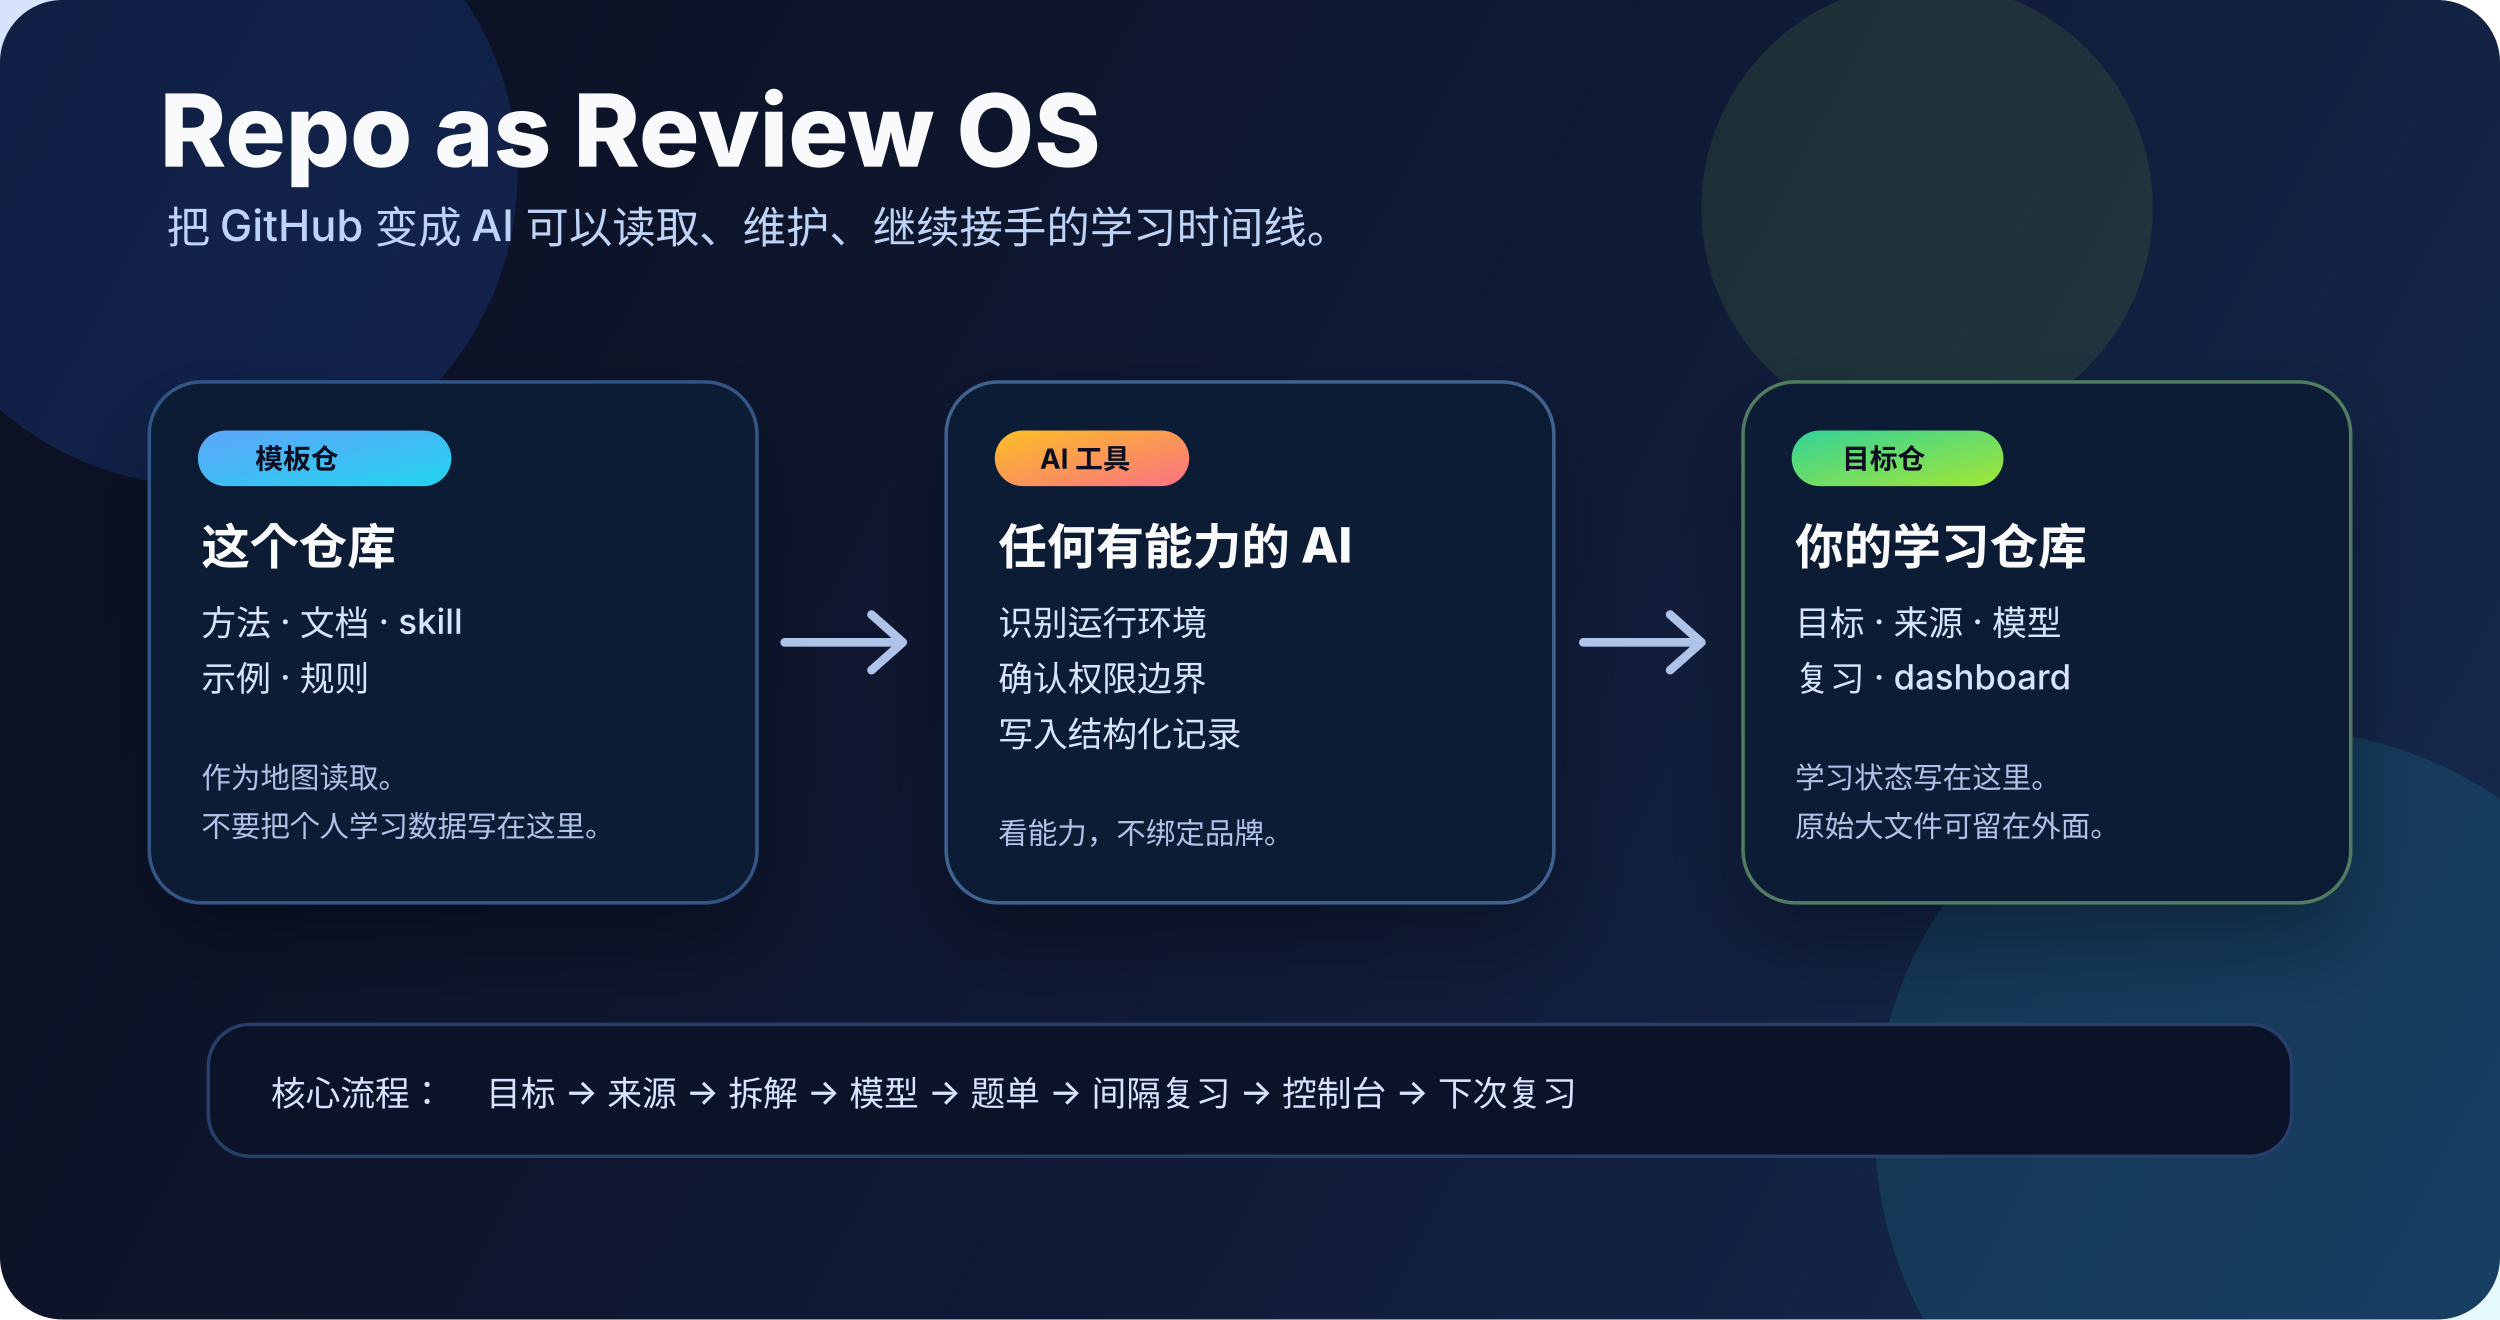
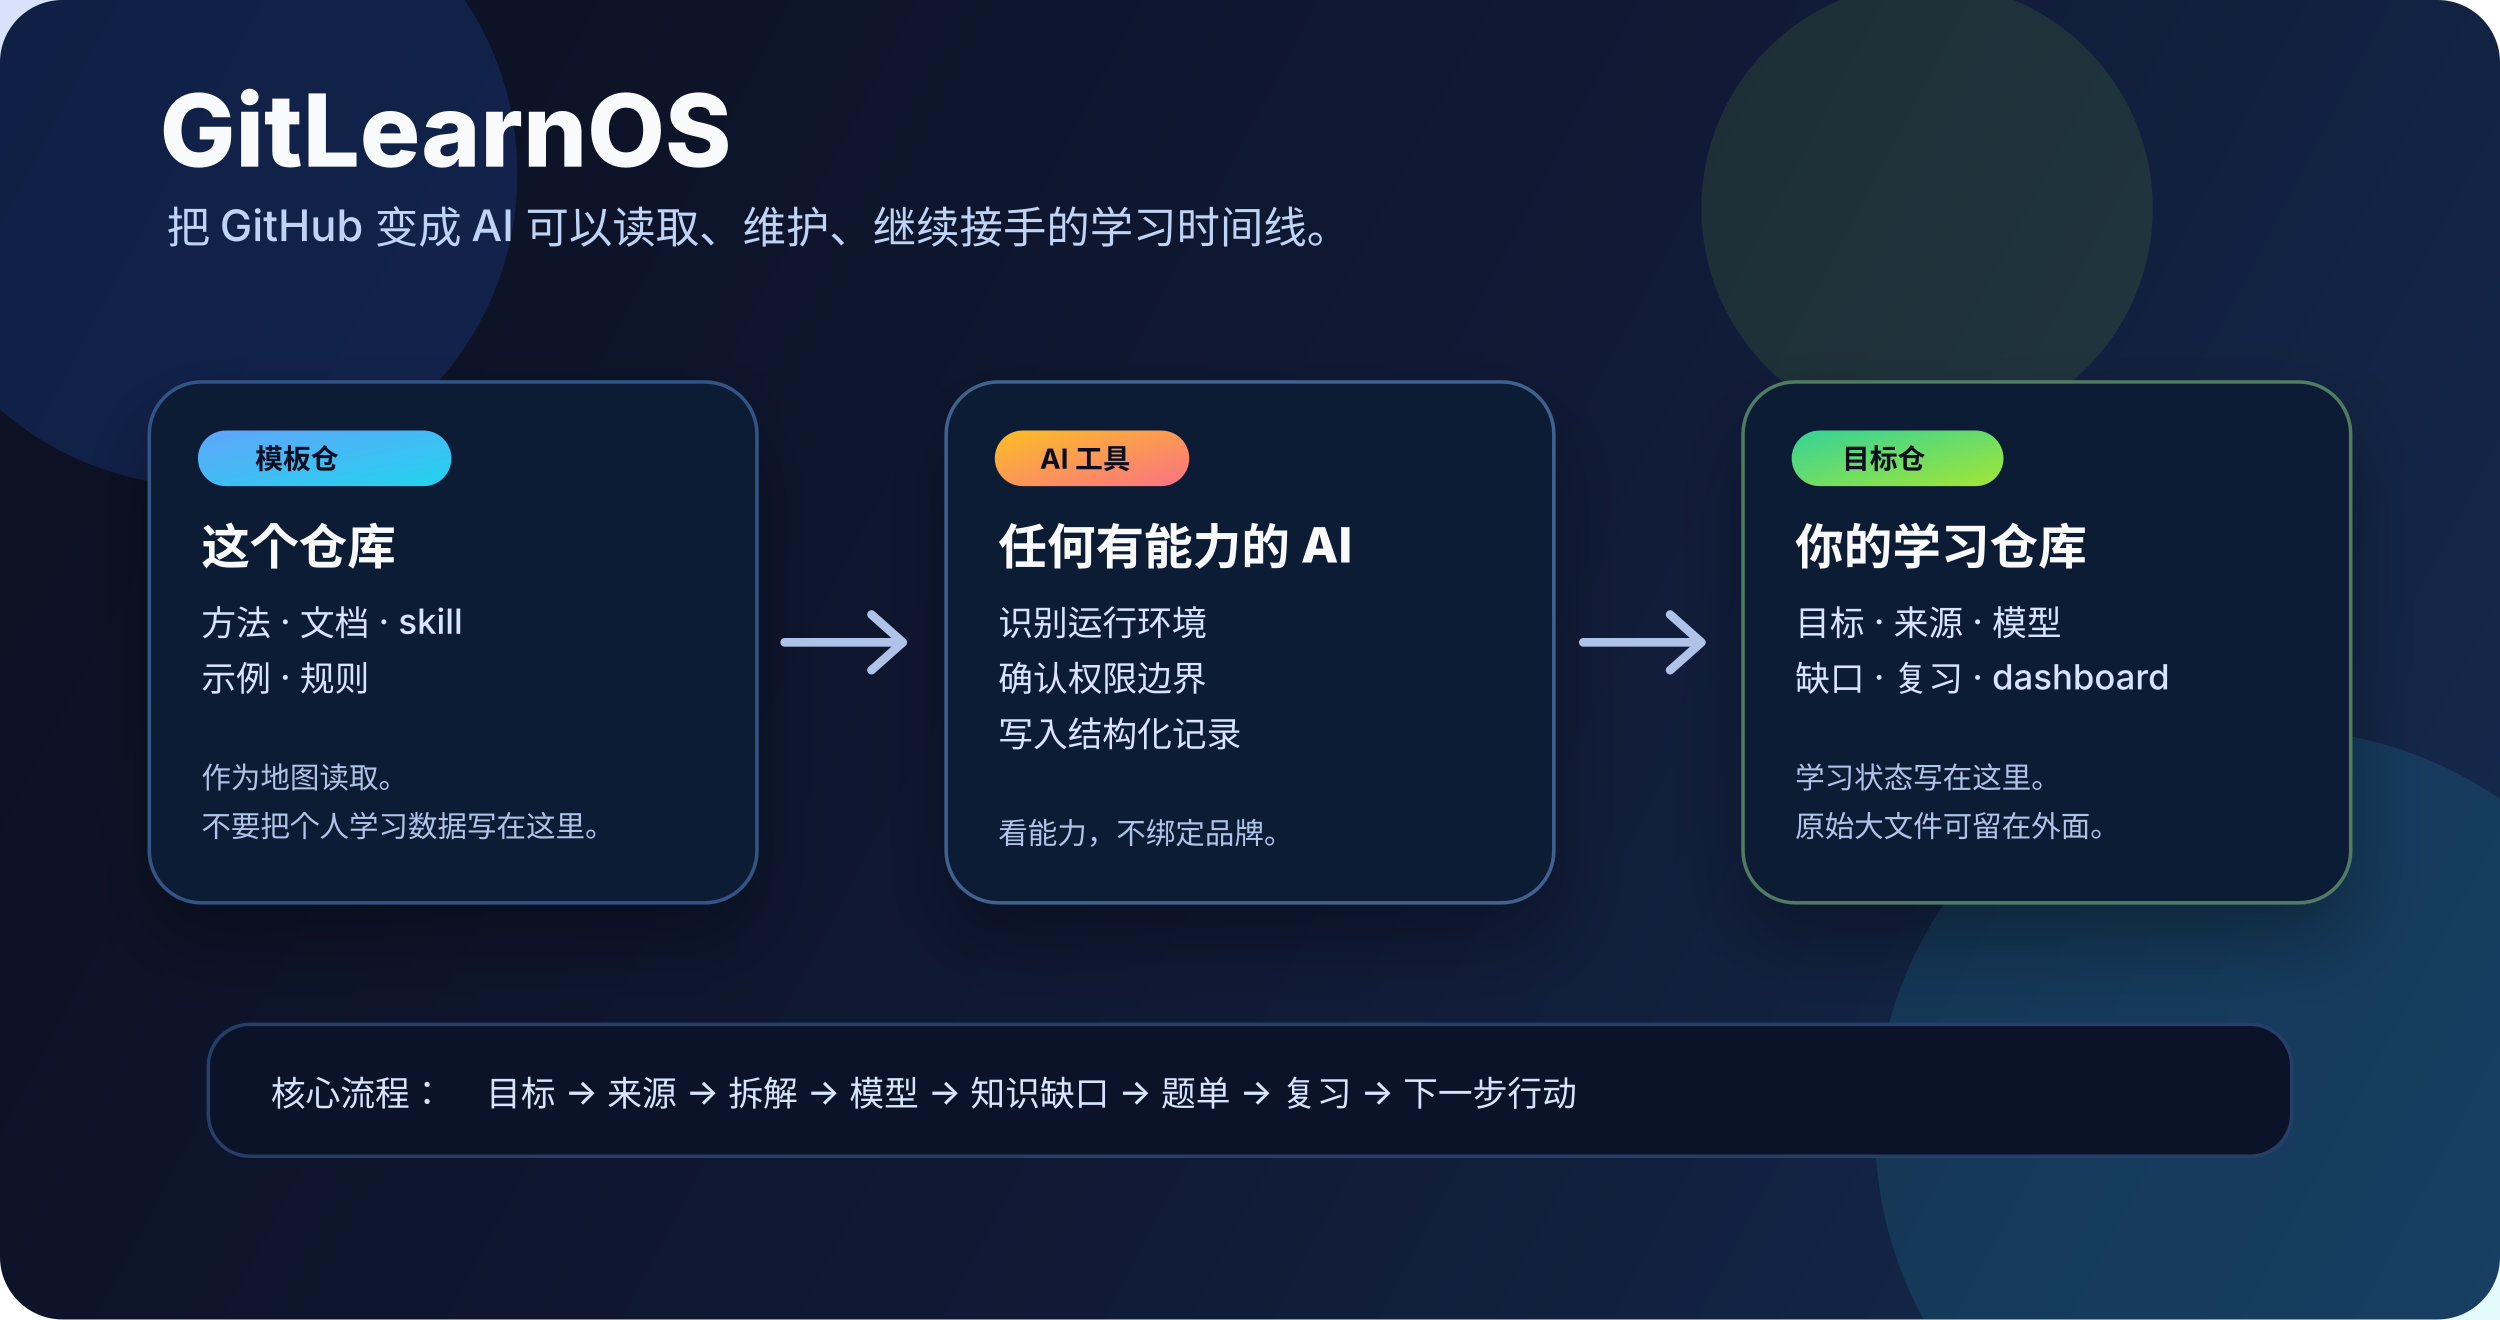
<svg xmlns="http://www.w3.org/2000/svg" width="1440" height="760" viewBox="0 0 1440 760" fill="none" role="img" aria-labelledby="title desc">
  <defs>
    <linearGradient id="bg" x1="0" y1="0" x2="1440" y2="760" gradientUnits="userSpaceOnUse">
      <stop stop-color="#0B1020" />
      <stop offset="0.55" stop-color="#101A36" />
      <stop offset="1" stop-color="#152B4F" />
    </linearGradient>
    <linearGradient id="blue" x1="0" y1="0" x2="1" y2="1">
      <stop stop-color="#60A5FA" />
      <stop offset="1" stop-color="#22D3EE" />
    </linearGradient>
    <linearGradient id="green" x1="0" y1="0" x2="1" y2="1">
      <stop stop-color="#34D399" />
      <stop offset="1" stop-color="#A3E635" />
    </linearGradient>
    <linearGradient id="orange" x1="0" y1="0" x2="1" y2="1">
      <stop stop-color="#FBBF24" />
      <stop offset="1" stop-color="#FB7185" />
    </linearGradient>
    <filter id="shadow" x="-20%" y="-20%" width="140%" height="140%">
      <feDropShadow dx="0" dy="22" stdDeviation="22" flood-color="#000000" flood-opacity="0.32" />
    </filter>
    <style>
      .title { font: 800 58px -apple-system, BlinkMacSystemFont, Segoe UI, PingFang SC, Microsoft YaHei, sans-serif; fill: #F8FAFC; }
      .subtitle { font: 500 25px -apple-system, BlinkMacSystemFont, Segoe UI, PingFang SC, Microsoft YaHei, sans-serif; fill: #BFD3F7; }
      .label { font: 800 28px -apple-system, BlinkMacSystemFont, Segoe UI, PingFang SC, Microsoft YaHei, sans-serif; fill: #F8FAFC; }
      .small { font: 500 20px -apple-system, BlinkMacSystemFont, Segoe UI, PingFang SC, Microsoft YaHei, sans-serif; fill: #D8E4FF; }
      .tiny { font: 500 17px -apple-system, BlinkMacSystemFont, Segoe UI, PingFang SC, Microsoft YaHei, sans-serif; fill: #AFC2E8; }
      .chip { font: 700 16px -apple-system, BlinkMacSystemFont, Segoe UI, PingFang SC, Microsoft YaHei, sans-serif; fill: #0B1020; }
      .arrow { stroke: #AFC2E8; stroke-width: 5; stroke-linecap: round; stroke-linejoin: round; }
    </style>
  </defs>
  <rect width="1440" height="760" rx="36" fill="url(#bg)" />
  <circle cx="118" cy="100" r="180" fill="#2563EB" opacity="0.18" />
  <circle cx="1310" cy="650" r="230" fill="#22D3EE" opacity="0.12" />
  <circle cx="1110" cy="120" r="130" fill="#A3E635" opacity="0.10" />
-   <text x="92" y="96" class="title">Repo as Review OS</text>
+   <text x="92" y="96" class="title">GitLearnOS</text>
  <text x="96" y="140" class="subtitle">把 GitHub 变成 AI 可以读取、维护、继续接手的学习时间线。</text>
  <g filter="url(#shadow)">
    <rect x="86" y="220" width="350" height="300" rx="30" fill="#111C36" stroke="#335486" stroke-width="2" />
    <rect x="114" y="248" width="146" height="32" rx="16" fill="url(#blue)" />
    <text x="147" y="270" class="chip">模板仓</text>
    <text x="116" y="325" class="label">这个仓库</text>
    <text x="116" y="366" class="small">方法 · 文档 · skill</text>
    <text x="116" y="398" class="small">示例 · 规则</text>
    <text x="116" y="454" class="tiny">作为地图读取。</text>
    <text x="116" y="482" class="tiny">不要把个人学习数据写在这里。</text>
  </g>
  <g filter="url(#shadow)">
    <rect x="545" y="220" width="350" height="300" rx="30" fill="#111C36" stroke="#3F628F" stroke-width="2" />
    <rect x="573" y="248" width="112" height="32" rx="16" fill="url(#orange)" />
    <text x="599" y="270" class="chip">AI 工具</text>
    <text x="575" y="325" class="label">任何有能力的 AI</text>
    <text x="575" y="366" class="small">识别运行环境</text>
    <text x="575" y="398" class="small">确认权限边界</text>
    <text x="575" y="430" class="small">写入结构化记录</text>
    <text x="575" y="486" class="tiny">看能力，不绑定品牌。</text>
  </g>
  <g filter="url(#shadow)">
    <rect x="1004" y="220" width="350" height="300" rx="30" fill="#111C36" stroke="#4F7B62" stroke-width="2" />
    <rect x="1032" y="248" width="122" height="32" rx="16" fill="url(#green)" />
    <text x="1061" y="270" class="chip">目标仓</text>
    <text x="1034" y="325" class="label">你的学习仓库</text>
    <text x="1034" y="366" class="small">目标 · 来源 · 模型</text>
-     <text x="1034" y="398" class="small">复习 · dashboard</text>
+     <text x="1034" y="398" class="small">缺口 · 复习 · dashboard</text>
    <text x="1034" y="454" class="tiny">学习状态写在这里。</text>
    <text x="1034" y="482" class="tiny">原始大文件可留在外面。</text>
  </g>
  <path class="arrow" d="M452 370H516" />
  <path class="arrow" d="M502 354L520 370L502 386" />
  <path class="arrow" d="M912 370H976" />
  <path class="arrow" d="M962 354L980 370L962 386" />
  <g transform="translate(120 590)">
    <rect x="0" y="0" width="1200" height="76" rx="24" fill="#0B1328" stroke="#263E68" stroke-width="2" />
    <text x="36" y="47" class="small">核心流程：</text>
-     <text x="160" y="47" class="small">目标 → 来源 → 拆解 → 模型 → 题单 → 间隔复习 → 控制台 → 下次复习</text>
+     <text x="160" y="47" class="small">目标 → 来源 → 拆解 → 模型 → 知识缺口 → 题单 → 复习 → 下一步行动</text>
  </g>
</svg>
